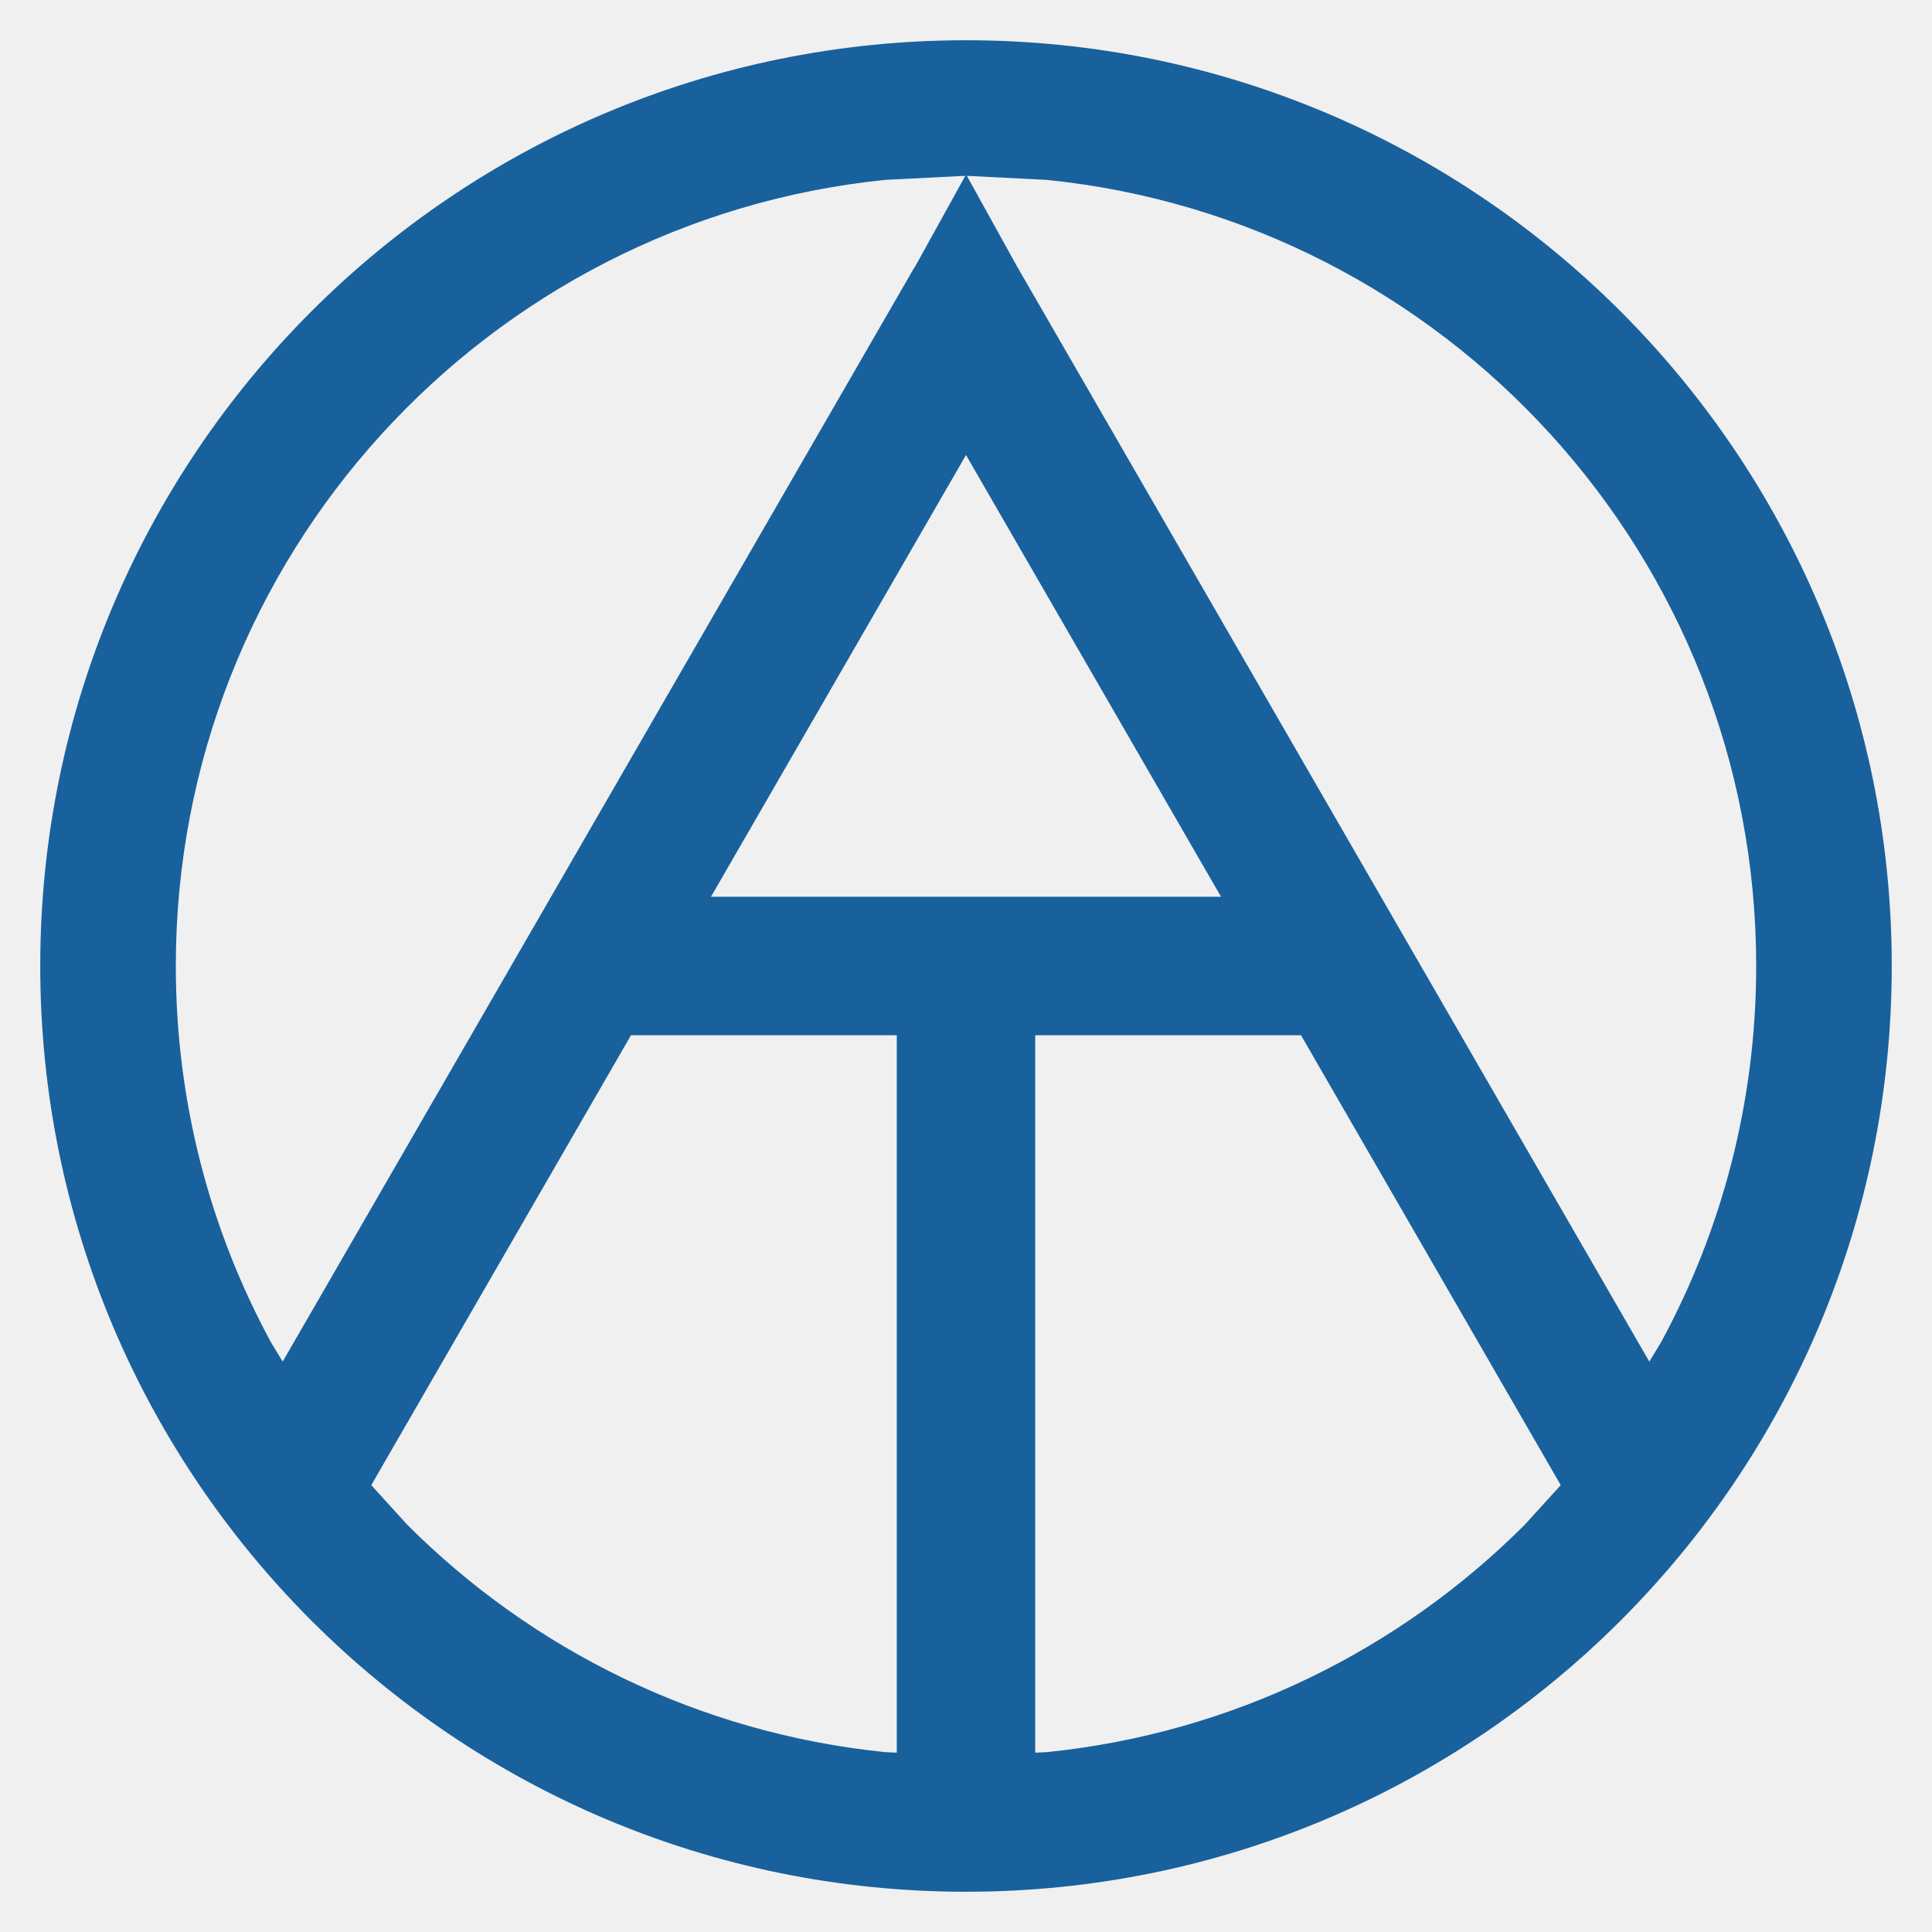
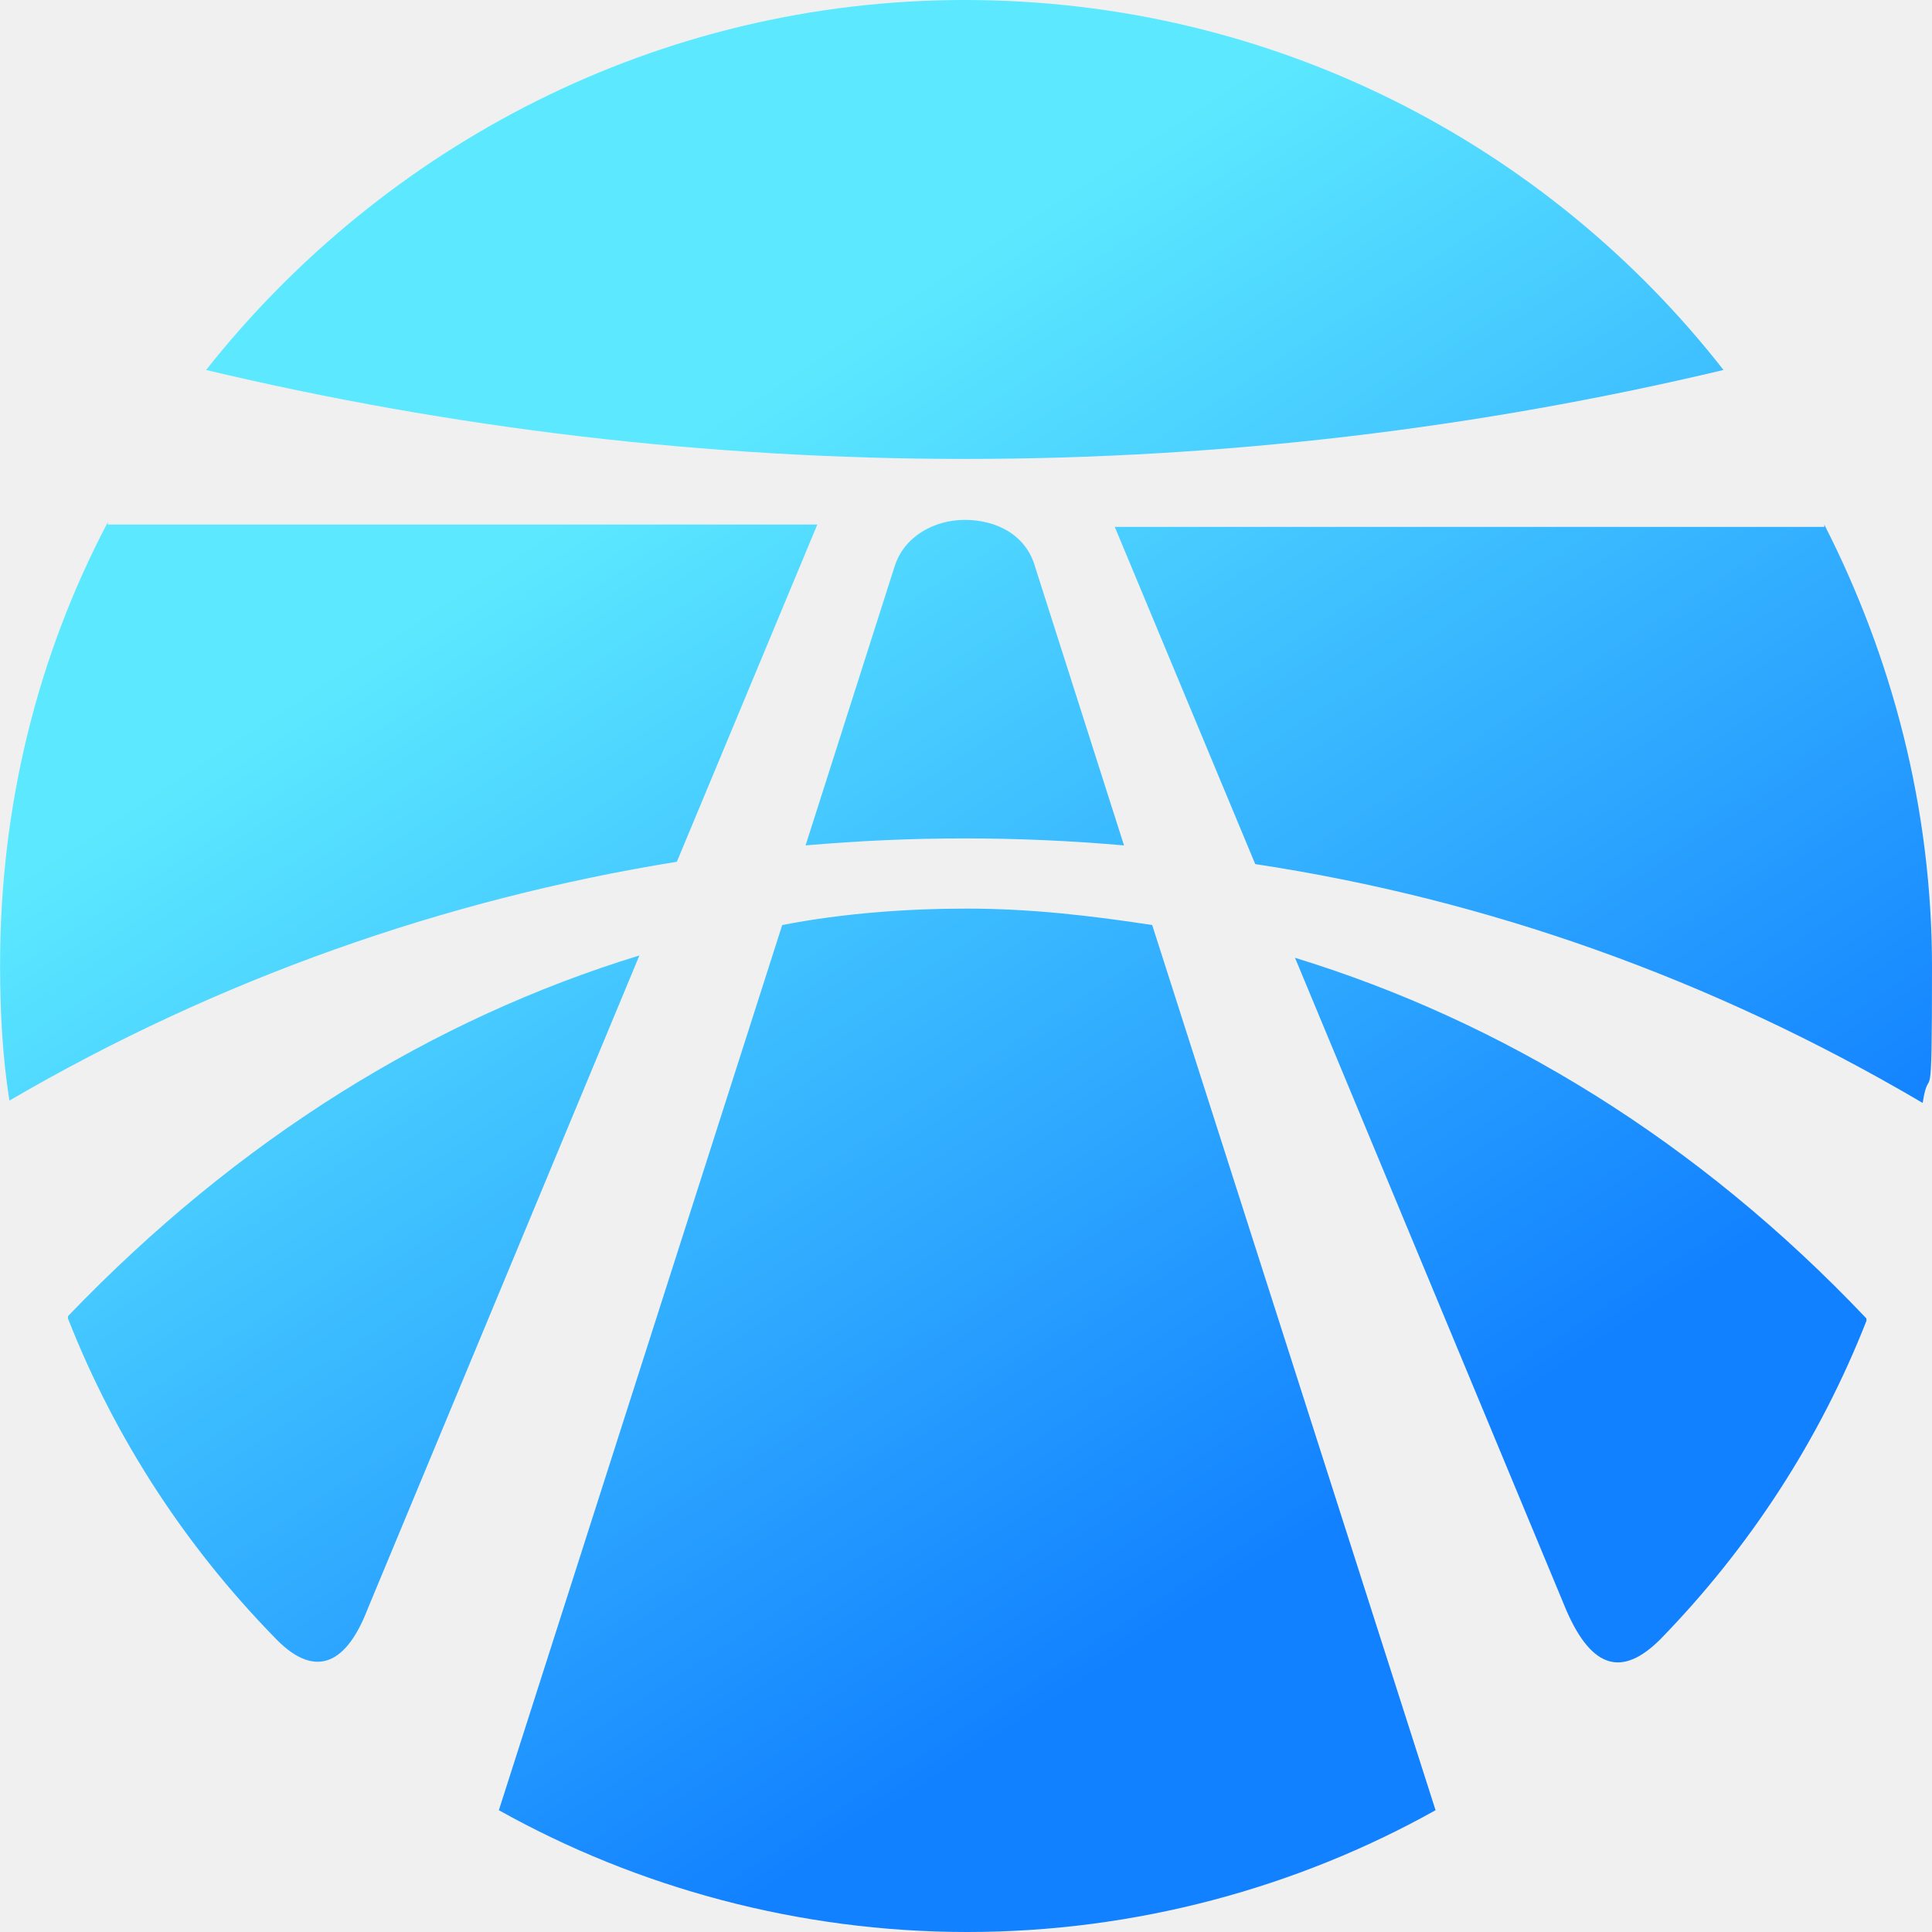
- <svg xmlns="http://www.w3.org/2000/svg" xmlns:xlink="http://www.w3.org/1999/xlink" width="48px" height="48px" viewBox="0 0 48 48" version="1.1">
+ <svg xmlns="http://www.w3.org/2000/svg" version="1.1" width="24" height="24" viewBox="0 0 24 24">
  <defs>
-     <polygon id="path-1" points="0 0 48 0 48 48 0 48" />
+     <linearGradient id="linear-gradient" x1="16.7" y1="18.8" x2="8.1" y2="5.7" gradientUnits="userSpaceOnUse">
+       <stop offset="0" stop-color="#1281ff" />
+       <stop offset="1" stop-color="#5ce9ff" />
+     </linearGradient>
  </defs>
-   <g id="页面-1" stroke="none" stroke-width="1" fill="none" fill-rule="evenodd">
-     <g id="个人中心-账号注册" transform="translate(-1064, -1040)">
-       <g id="编组" transform="translate(560, 575)">
-         <g id="开放原子开源基金会logo" transform="translate(504, 465)">
-           <mask id="mask-2" fill="white">
-             <use xlink:href="#path-1" />
-           </mask>
-           <g id="Clip-2" />
-           <path d="M24,1 C36.703,1 47,11.297 47,24 C47,36.702 36.703,47 24,47 C11.297,47 1,36.702 1,24 C1,11.297 11.297,1 24,1 L24,1 Z M23.983,4.368 L21.993,4.469 C12.093,5.474 4.368,13.835 4.368,24 C4.368,27.388 5.226,30.576 6.737,33.358 L7.023,33.829 L22.718,6.644 L22.723,6.646 L23.983,4.368 Z M24.022,4.369 L25.281,6.644 L25.282,6.644 L40.977,33.829 L41.263,33.358 C42.774,30.576 43.632,27.388 43.632,24 C43.632,13.835 35.907,5.474 26.007,4.469 L24.022,4.369 Z M24,11.305 L17.664,22.28 L30.336,22.28 L24,11.305 Z M15.677,25.72 L9.224,36.898 L10.118,37.882 C13.226,40.991 17.373,43.062 21.993,43.531 L22.28,43.545 L22.28,25.72 L15.677,25.72 Z M25.72,25.72 L25.72,43.545 L26.007,43.531 C30.627,43.062 34.774,40.991 37.882,37.882 L38.776,36.898 L32.323,25.72 L25.72,25.72 Z" id="Fill-1" fill="#18619D" mask="url(#mask-2)" />
-         </g>
-       </g>
-     </g>
-   </g>
+   <path fill="url(#linear-gradient)" d="M22.662 6.516c0.844 1.658 1.338 3.52 1.338 5.498s-0.029 1.135-0.116 1.687c-2.618-1.542-5.411-2.531-8.291-2.967l-1.745-4.189h8.815zM10.007 10.502c0.669-0.058 1.309-0.087 1.978-0.087s1.309 0.029 1.978 0.087l-1.105-3.462c-0.116-0.407-0.495-0.582-0.873-0.582s-0.756 0.204-0.873 0.582l-1.105 3.462zM1.338 6.516h8.815l-1.745 4.189c-2.88 0.465-5.702 1.455-8.291 2.967-0.087-0.553-0.116-1.105-0.116-1.687 0-1.978 0.465-3.84 1.338-5.498v0zM23.185 16.378c-2.095-2.211-4.538-3.695-7.098-4.48l3.375 8.116c0.32 0.727 0.698 0.815 1.164 0.349 1.105-1.135 1.978-2.473 2.56-3.956v0zM0.844 16.378c0.582 1.484 1.455 2.822 2.56 3.956 0.465 0.495 0.873 0.407 1.164-0.349l3.375-8.116c-2.56 0.785-4.975 2.269-7.098 4.48v0zM17.833 22.487l-3.52-10.996c-0.756-0.116-1.513-0.204-2.298-0.204-0.756 0-1.542 0.058-2.298 0.204l-3.52 10.996c1.716 0.96 3.724 1.513 5.818 1.513s4.102-0.553 5.818-1.513v0zM11.985 0c3.84 0 7.244 1.804 9.425 4.596-3.055 0.727-6.225 1.105-9.425 1.105s-6.371-0.378-9.425-1.105c2.211-2.793 5.615-4.596 9.425-4.596z" />
</svg>
